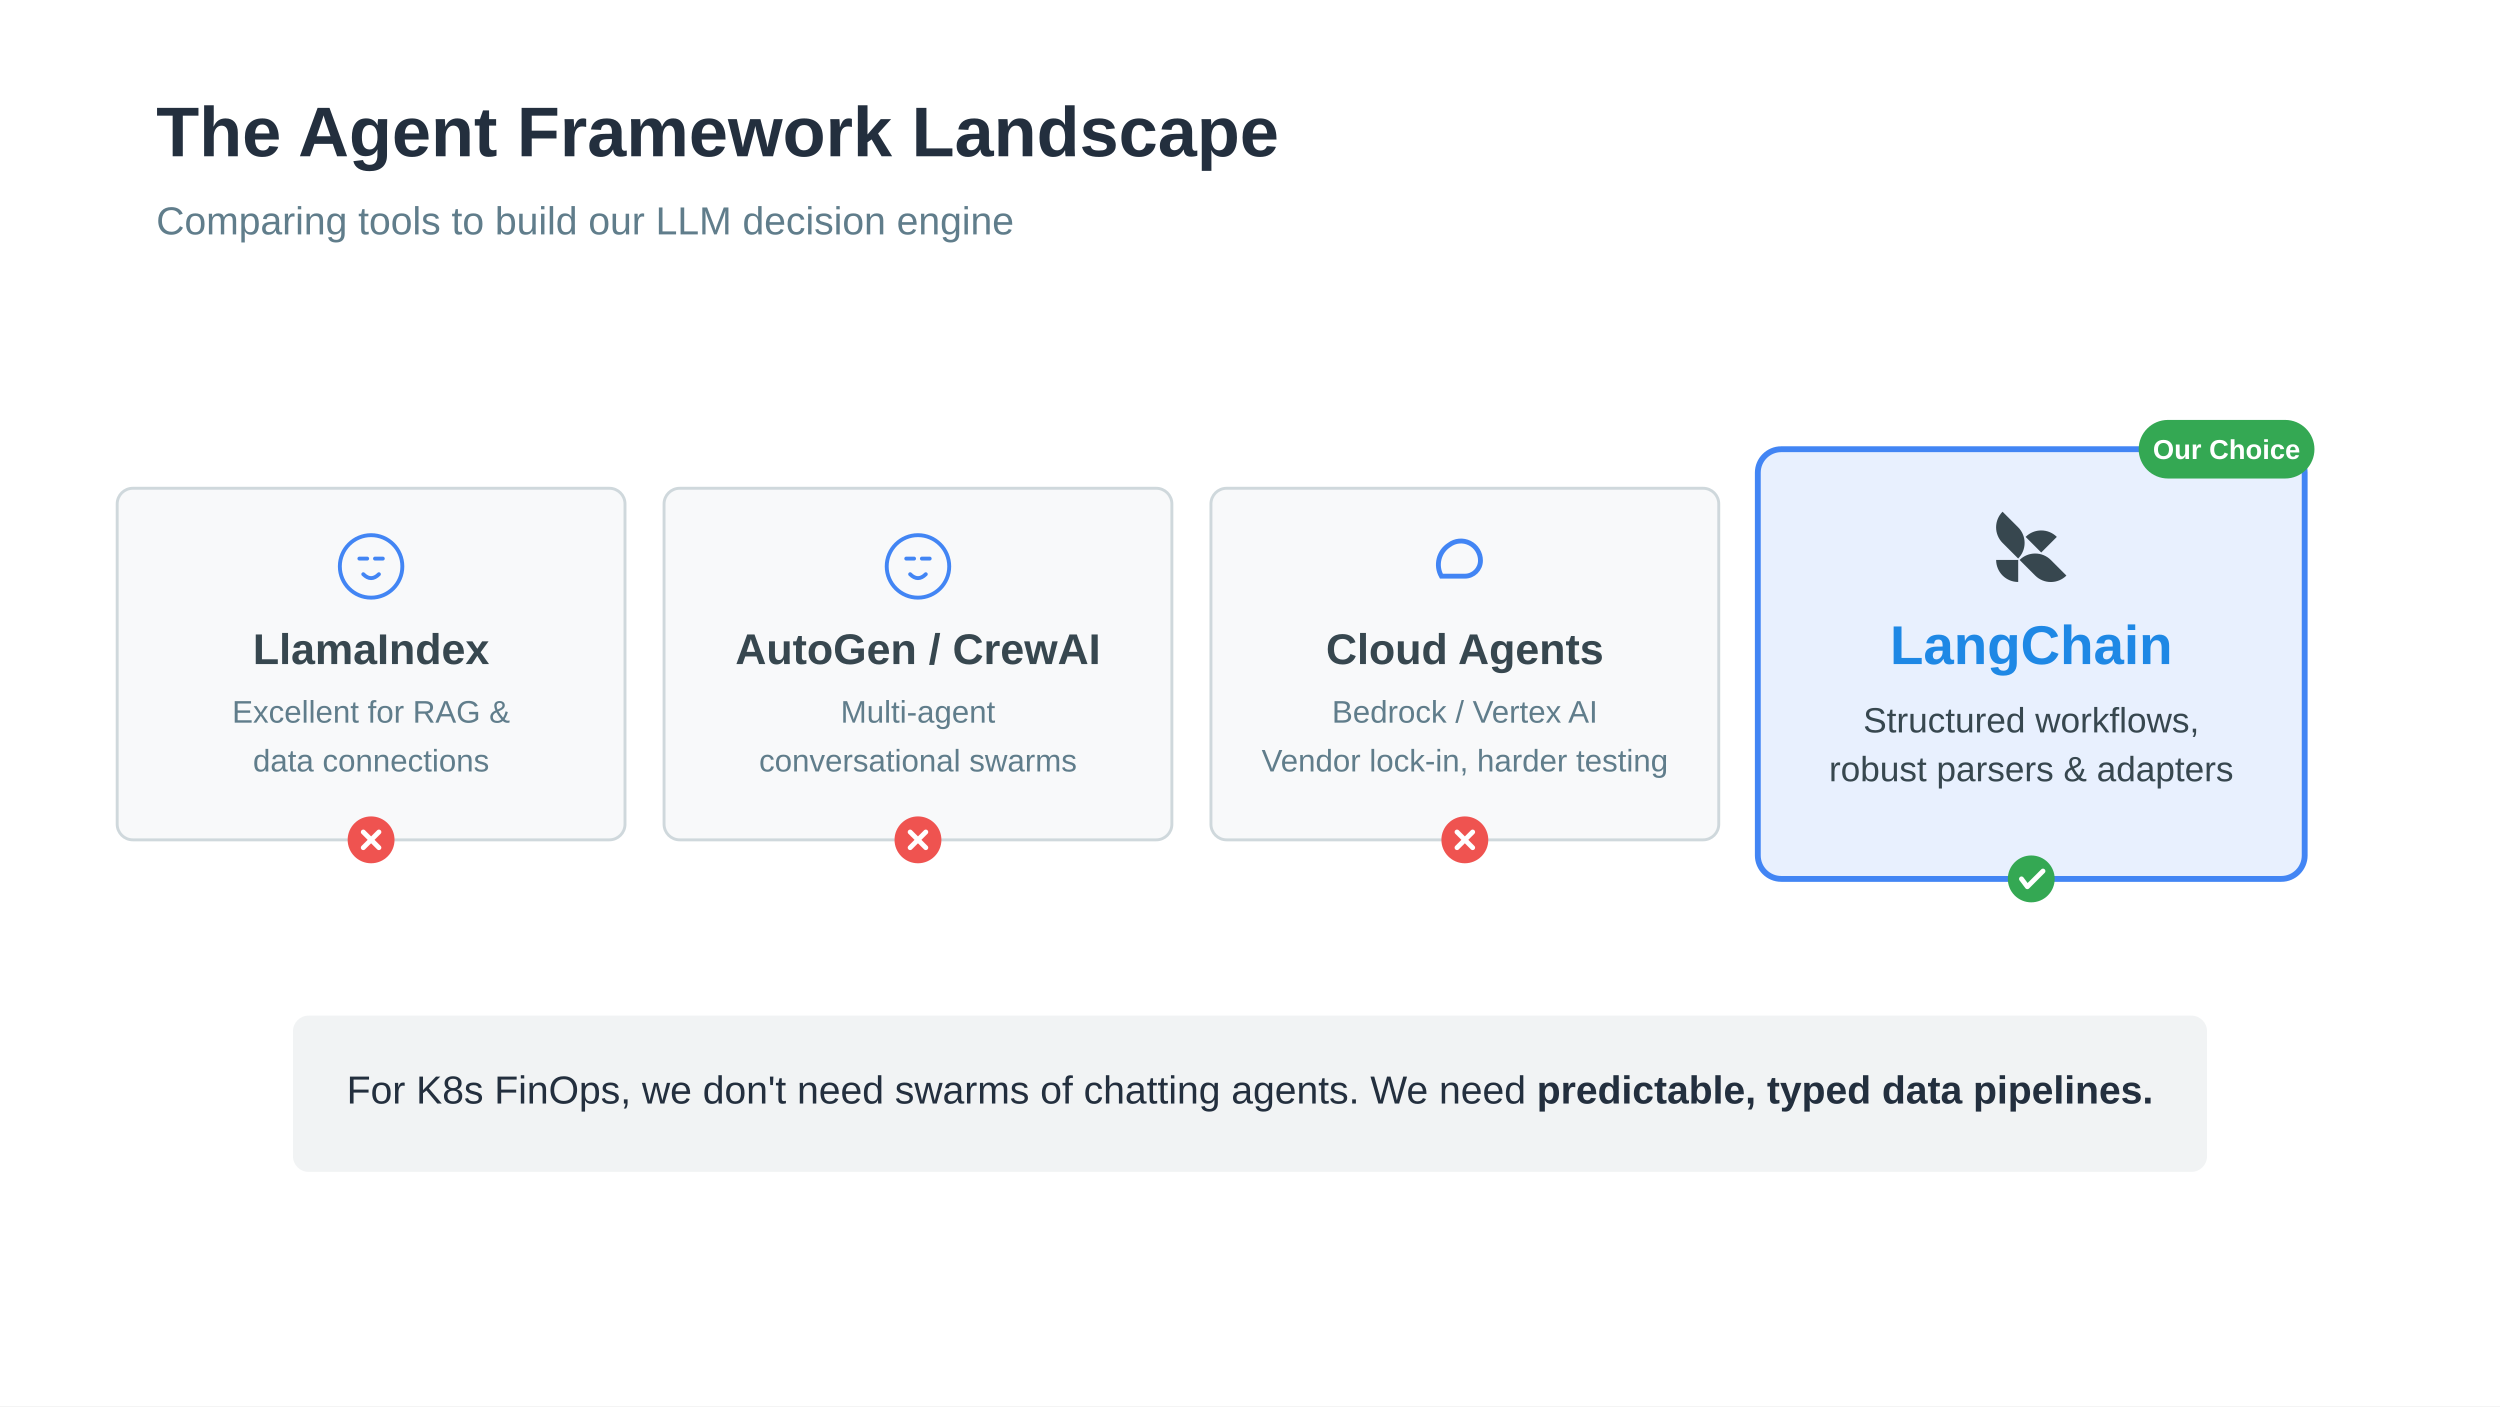
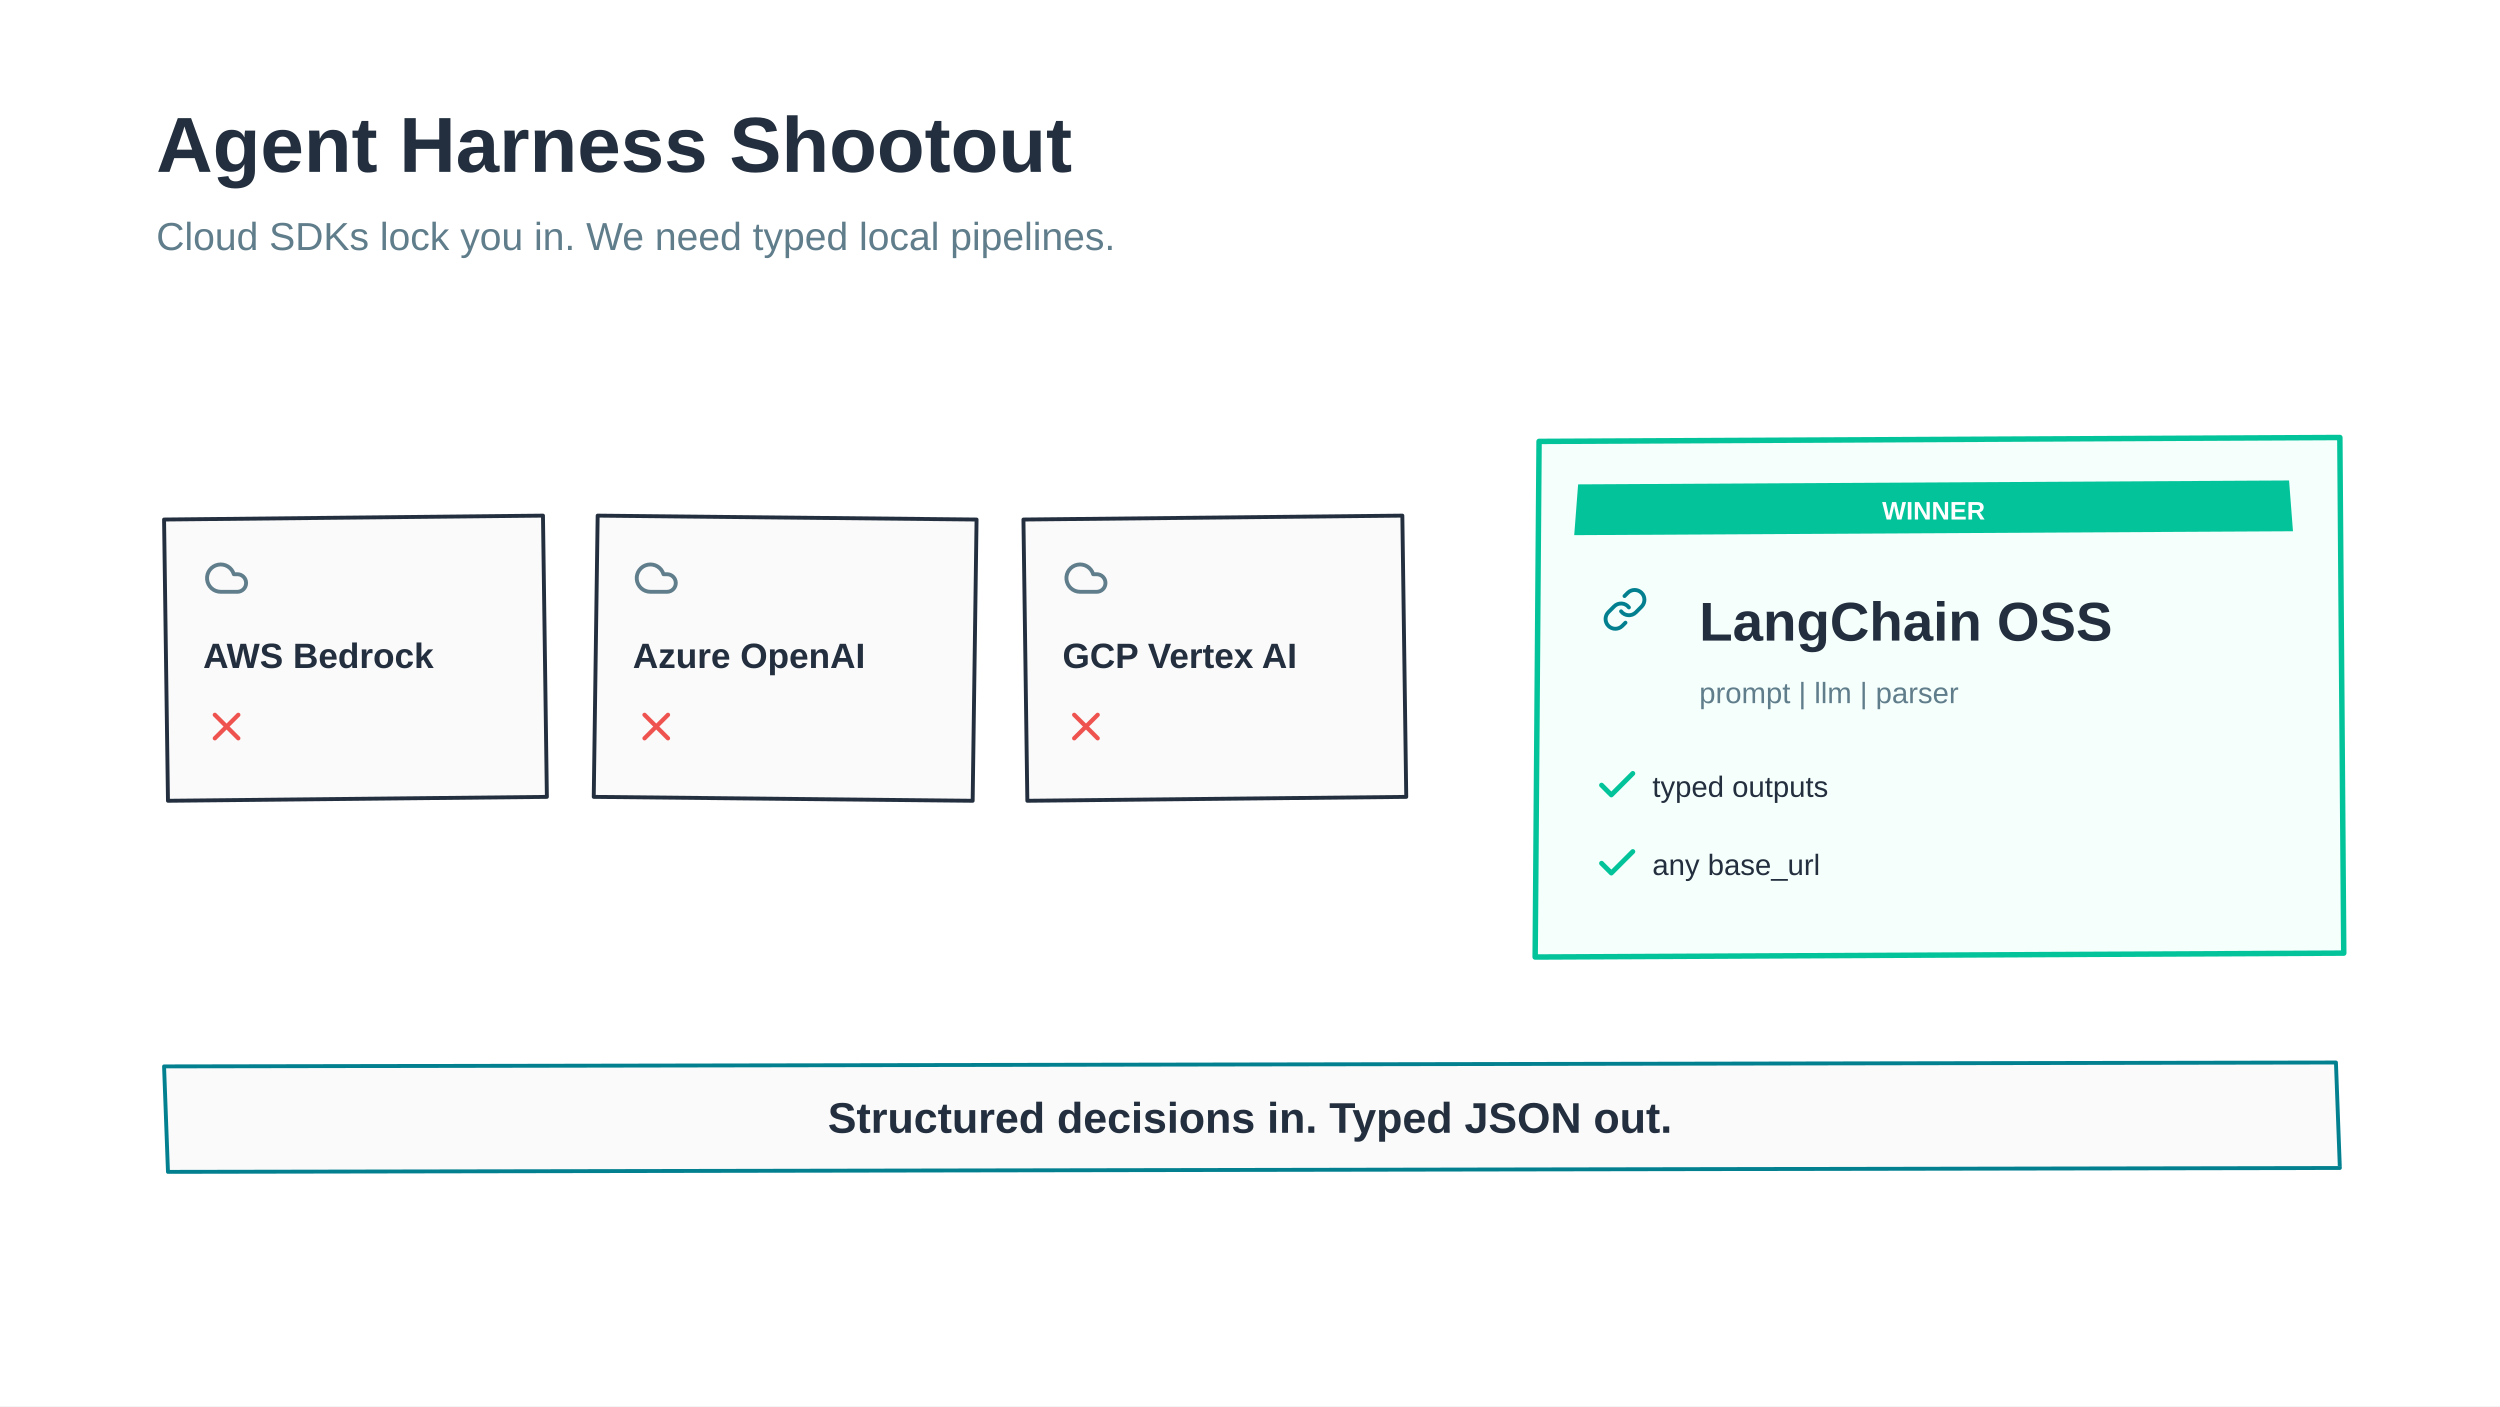
<svg xmlns="http://www.w3.org/2000/svg" viewBox="0 0 1280 720" width="100%" height="100%">
-   <rect width="1280" height="720" fill="#FFFFFF" />
  <defs>
-     <g id="icon-check">
-       <circle cx="0" cy="0" r="12" fill="#34A853" />
-       <path d="M-5,0 L-2,4 L6,-4" fill="none" stroke="#FFFFFF" stroke-width="2.5" stroke-linecap="round" stroke-linejoin="round" />
+     <g id="lucide-cloud">
+       <path d="M17.5 19H9a7 7 0 1 1 6.71-9h1.79a4.5 4.5 0 1 1 0 9Z" fill="none" stroke="#607D8B" stroke-width="2" stroke-linecap="round" stroke-linejoin="round" />
    </g>
-     <g id="icon-cross">
-       <circle cx="0" cy="0" r="12" fill="#EF5350" />
-       <path d="M-4,-4 L4,4 M-4,4 L4,-4" fill="none" stroke="#FFFFFF" stroke-width="2.5" stroke-linecap="round" />
+     <g id="lucide-x">
+       <path d="M18 6 6 18" fill="none" stroke="#EF5350" stroke-width="2.2" stroke-linecap="round" />
+       <path d="m6 6 12 12" fill="none" stroke="#EF5350" stroke-width="2.2" stroke-linecap="round" />
    </g>
-     <g id="icon-langchain" transform="scale(1.5) translate(-12, -12)">
-       <path d="M7.531 15.976a7.534 7.534 0 000-10.651L2.206 0A7.537 7.537 0 000 5.326c0 1.996.794 3.913 2.206 5.325l5.325 5.325zM18.674 16.469a7.535 7.535 0 00-10.65 0l5.325 5.325a7.536 7.536 0 0010.651 0l-5.326-5.325zM2.218 21.782a7.536 7.536 0 005.326 2.206v-7.531H.012c0 1.996.795 3.914 2.206 5.325zM20.73 8.595a7.534 7.534 0 00-10.651.001l5.325 5.326 5.326-5.327z" fill="#37474F" />
+     <g id="lucide-check">
+       <path d="M20 6 9 17l-5-5" fill="none" stroke="#02C39A" stroke-width="2.5" stroke-linecap="round" stroke-linejoin="round" />
    </g>
-     <g id="icon-agent">
-       <circle cx="0" cy="0" r="16" fill="none" stroke="#4285F4" stroke-width="2" />
-       <path d="M-6,-4 L-2,-4 M6,-4 L2,-4 M-4,4 Q0,8 4,4" fill="none" stroke="#4285F4" stroke-width="2" stroke-linecap="round" />
-     </g>
-     <g id="icon-cloud">
-       <path d="M0,10 A8,8 0 0,0 8,2 A10,10 0 0,0 -8,-6 A12,12 0 0,0 -12,10 Z" fill="none" stroke="#4285F4" stroke-width="2.5" stroke-linecap="round" />
+     <g id="lucide-link">
+       <path d="M10 13a5 5 0 0 0 7.54.54l3-3a5 5 0 0 0-7.07-7.07l-1.72 1.71" fill="none" stroke="#028090" stroke-width="2" stroke-linecap="round" stroke-linejoin="round" />
+       <path d="M14 11a5 5 0 0 0-7.54-.54l-3 3a5 5 0 0 0 7.07 7.07l1.71-1.71" fill="none" stroke="#028090" stroke-width="2" stroke-linecap="round" stroke-linejoin="round" />
    </g>
  </defs>
-   <text x="80" y="80" font-family="Arial, sans-serif" font-size="36" font-weight="bold" fill="#232F3E">The Agent Framework Landscape</text>
-   <text x="80" y="120" font-family="Arial, sans-serif" font-size="20" fill="#607D8B">Comparing tools to build our LLM decision engine</text>
-   <g transform="translate(60, 250)">
-     <rect x="0" y="0" width="260" height="180" rx="8" fill="#F8F9FA" stroke="#CFD8DC" stroke-width="1.5" />
-     <use href="#icon-agent" x="130" y="40" />
-     <text x="130" y="90" font-family="Arial, sans-serif" font-size="22" font-weight="bold" fill="#37474F" text-anchor="middle">LlamaIndex</text>
-     <text x="130" y="120" font-family="Arial, sans-serif" font-size="16" fill="#607D8B" text-anchor="middle">Excellent for RAG &amp;</text>
-     <text x="130" y="145" font-family="Arial, sans-serif" font-size="16" fill="#607D8B" text-anchor="middle">data connections</text>
-     <use href="#icon-cross" x="130" y="180" />
+   <rect width="1280" height="720" fill="#FFFFFF" />
+   <g id="anim-titlebar">
+     <text x="80" y="88" font-family="Arial, sans-serif" font-size="40" font-weight="bold" fill="#232F3E">Agent Harness Shootout</text>
+     <text x="80" y="128" font-family="Arial, sans-serif" font-size="20" fill="#607D8B">Cloud SDKs lock you in. We need typed local pipelines.</text>
  </g>
-   <g transform="translate(340, 250)">
-     <rect x="0" y="0" width="260" height="180" rx="8" fill="#F8F9FA" stroke="#CFD8DC" stroke-width="1.5" />
-     <use href="#icon-agent" x="130" y="40" />
-     <text x="130" y="90" font-family="Arial, sans-serif" font-size="22" font-weight="bold" fill="#37474F" text-anchor="middle">AutoGen / CrewAI</text>
-     <text x="130" y="120" font-family="Arial, sans-serif" font-size="16" fill="#607D8B" text-anchor="middle">Multi-agent</text>
-     <text x="130" y="145" font-family="Arial, sans-serif" font-size="16" fill="#607D8B" text-anchor="middle">conversational swarms</text>
-     <use href="#icon-cross" x="130" y="180" />
+   <g id="anim-card-aws" transform="translate(80,260)">
+     <path d="M 4 6 L 198 4 L 200 148 L 6 150 Z" fill="#FAFAFA" stroke="#232F3E" stroke-width="2" stroke-linecap="round" stroke-linejoin="round" />
+     <use href="#lucide-cloud" x="24" y="24" width="28" height="28" />
+     <text x="24" y="82" font-family="Arial, sans-serif" font-size="18" font-weight="bold" fill="#232F3E">AWS Bedrock</text>
+     <use href="#lucide-x" x="24" y="100" width="24" height="24" />
  </g>
-   <g transform="translate(620, 250)">
-     <rect x="0" y="0" width="260" height="180" rx="8" fill="#F8F9FA" stroke="#CFD8DC" stroke-width="1.5" />
-     <use href="#icon-cloud" x="130" y="35" />
-     <text x="130" y="90" font-family="Arial, sans-serif" font-size="22" font-weight="bold" fill="#37474F" text-anchor="middle">Cloud Agents</text>
-     <text x="130" y="120" font-family="Arial, sans-serif" font-size="16" fill="#607D8B" text-anchor="middle">Bedrock / Vertex AI</text>
-     <text x="130" y="145" font-family="Arial, sans-serif" font-size="16" fill="#607D8B" text-anchor="middle">Vendor lock-in, harder testing</text>
-     <use href="#icon-cross" x="130" y="180" />
+   <g id="anim-card-azure" transform="translate(300,260)">
+     <path d="M 6 4 L 200 6 L 198 150 L 4 148 Z" fill="#FAFAFA" stroke="#232F3E" stroke-width="2" stroke-linecap="round" stroke-linejoin="round" />
+     <use href="#lucide-cloud" x="24" y="24" width="28" height="28" />
+     <text x="24" y="82" font-family="Arial, sans-serif" font-size="18" font-weight="bold" fill="#232F3E">Azure OpenAI</text>
+     <use href="#lucide-x" x="24" y="100" width="24" height="24" />
  </g>
-   <g transform="translate(900, 230)">
-     <rect x="0" y="0" width="280" height="220" rx="12" fill="#E8F0FE" stroke="#4285F4" stroke-width="3" />
-     <use href="#icon-langchain" x="140" y="50" />
-     <text x="140" y="110" font-family="Arial, sans-serif" font-size="28" font-weight="bold" fill="#1E88E5" text-anchor="middle">LangChain</text>
-     <text x="140" y="145" font-family="Arial, sans-serif" font-size="18" fill="#37474F" text-anchor="middle">Structured workflows,</text>
-     <text x="140" y="170" font-family="Arial, sans-serif" font-size="18" fill="#37474F" text-anchor="middle">robust parsers &amp; adapters</text>
-     <use href="#icon-check" x="140" y="220" />
-     <rect x="195" y="-15" width="90" height="30" rx="15" fill="#34A853" />
-     <text x="240" y="5" font-family="Arial, sans-serif" font-size="14" font-weight="bold" fill="#FFF" text-anchor="middle">Our Choice</text>
+   <g id="anim-card-gcp" transform="translate(520,260)">
+     <path d="M 4 6 L 198 4 L 200 148 L 6 150 Z" fill="#FAFAFA" stroke="#232F3E" stroke-width="2" stroke-linecap="round" stroke-linejoin="round" />
+     <use href="#lucide-cloud" x="24" y="24" width="28" height="28" />
+     <text x="24" y="82" font-family="Arial, sans-serif" font-size="18" font-weight="bold" fill="#232F3E">GCP Vertex AI</text>
+     <use href="#lucide-x" x="24" y="100" width="24" height="24" />
  </g>
-   <rect x="150" y="520" width="980" height="80" rx="8" fill="#F1F3F4" />
-   <text x="640" y="565" font-family="Arial, sans-serif" font-size="20" fill="#232F3E" text-anchor="middle">For K8s FinOps, we don't need swarms of chatting agents. We need <tspan font-weight="bold">predictable, typed data pipelines.</tspan>
-   </text>
+   <g id="anim-card-langchain" transform="translate(780,220)">
+     <path d="M 8 6 L 418 4 L 420 268 L 6 270 Z" fill="#F5FFFC" stroke="#02C39A" stroke-width="2.8" stroke-linecap="round" stroke-linejoin="round" />
+     <path d="M 28 28 L 392 26 L 394 52 L 26 54 Z" fill="#02C39A" stroke="none" />
+     <text x="210" y="46" font-family="Arial, sans-serif" font-size="13" font-weight="bold" fill="#FFFFFF" text-anchor="middle">WINNER</text>
+     <use href="#lucide-link" x="40" y="80" width="36" height="36" />
+     <text x="90" y="108" font-family="Arial, sans-serif" font-size="28" font-weight="bold" fill="#232F3E">LangChain OSS</text>
+     <text x="90" y="140" font-family="Arial, sans-serif" font-size="15" fill="#607D8B">prompt | llm | parser</text>
+     <g transform="translate(36,170)">
+       <use href="#lucide-check" x="0" y="0" width="22" height="22" />
+       <text x="30" y="18" font-family="Arial, sans-serif" font-size="15" fill="#232F3E">typed outputs</text>
+     </g>
+     <g transform="translate(36,210)">
+       <use href="#lucide-check" x="0" y="0" width="22" height="22" />
+       <text x="30" y="18" font-family="Arial, sans-serif" font-size="15" fill="#232F3E">any base_url</text>
+     </g>
+   </g>
+   <g id="anim-bottom-note" transform="translate(80,540)">
+     <path d="M 4 6 L 1116 4 L 1118 58 L 6 60 Z" fill="#FAFAFA" stroke="#028090" stroke-width="2" stroke-linecap="round" stroke-linejoin="round" />
+     <text x="560" y="40" font-family="Arial, sans-serif" font-size="22" font-weight="bold" fill="#232F3E" text-anchor="middle">Structured decisions in. Typed JSON out.</text>
+   </g>
</svg>
